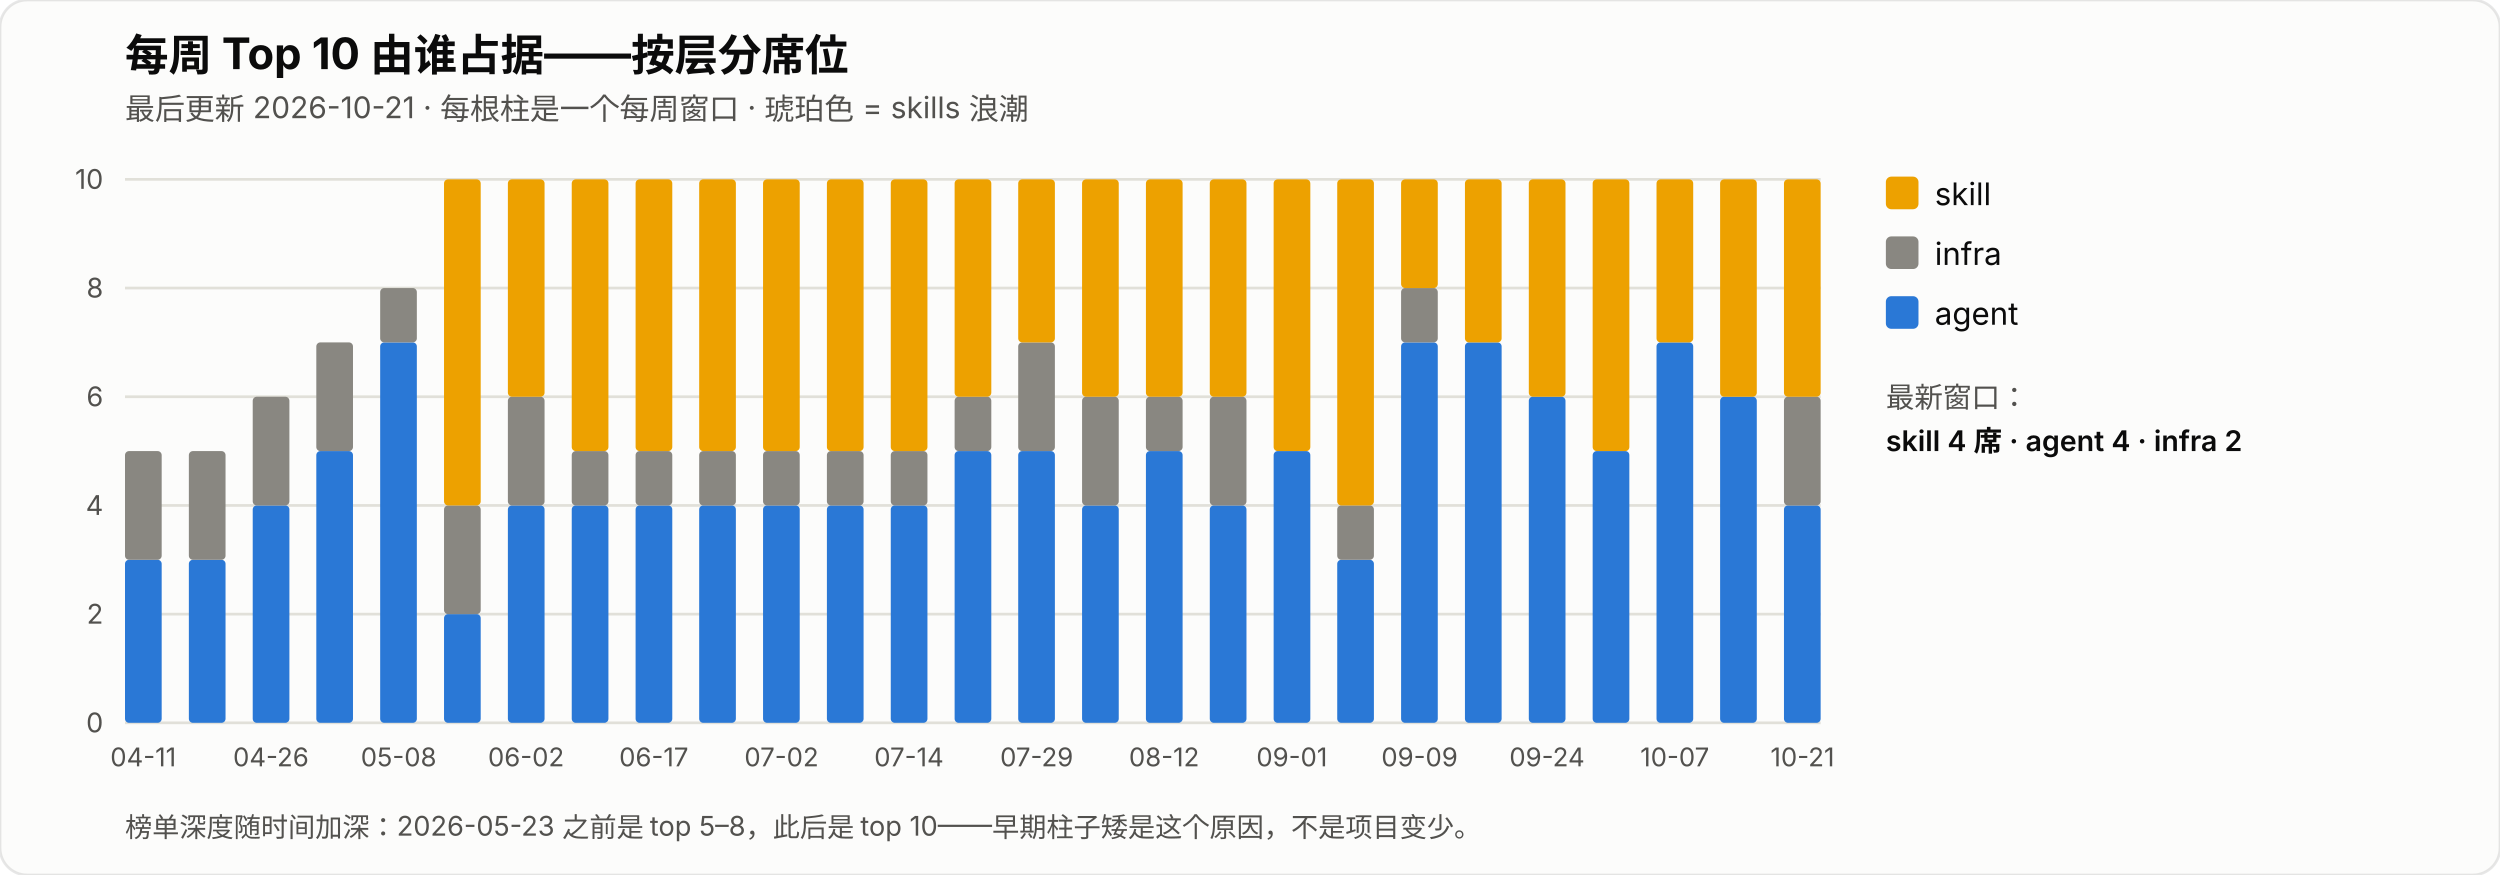
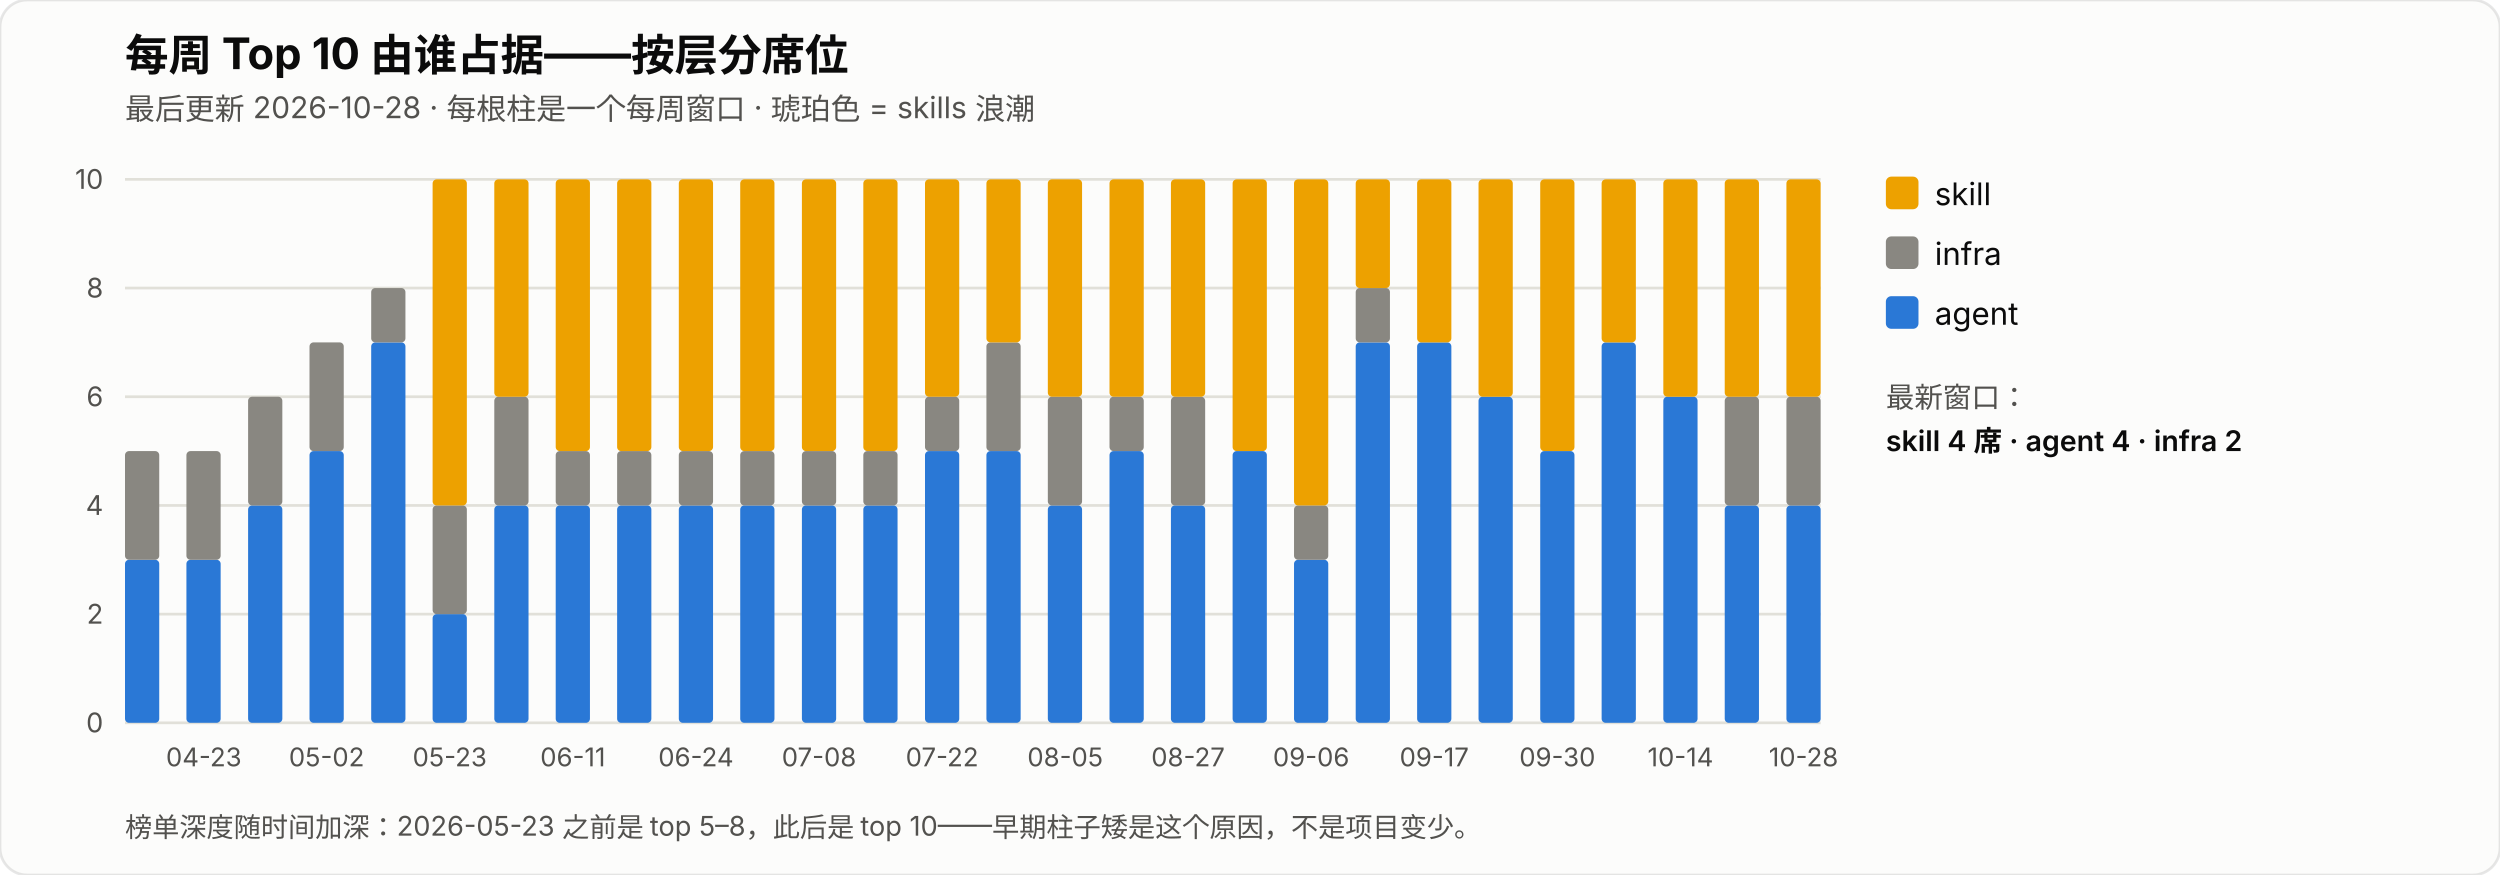
<svg xmlns="http://www.w3.org/2000/svg" width="920" height="322" viewBox="0 0 920 322" font-family="system-ui, -apple-system, sans-serif">
  <rect width="920" height="322" rx="10" fill="#fcfcfb" stroke="rgba(11,11,11,0.10)" />
  <text x="46" y="26" font-size="16" font-weight="700" fill="#0b0b0b">每周 Top 10 由谁占据——按层分席位</text>
-   <text x="46" y="44" font-size="11" fill="#52514e">最后更新 2026-10-21 · 每根柱是一个每周窗口 · 琥珀色 = skills 浪潮</text>
+   <text x="46" y="44" font-size="11" fill="#52514e">最后更新 2026-10-28 · 每根柱是一个每周窗口 · 琥珀色 = skills 浪潮</text>
  <line x1="46" y1="266.0" x2="670" y2="266.0" stroke="#e1e0d9" stroke-width="1" />
  <text x="38" y="269.5" font-size="10" fill="#52514e" text-anchor="end">0</text>
  <line x1="46" y1="226.0" x2="670" y2="226.0" stroke="#e1e0d9" stroke-width="1" />
  <text x="38" y="229.5" font-size="10" fill="#52514e" text-anchor="end">2</text>
  <line x1="46" y1="186.0" x2="670" y2="186.0" stroke="#e1e0d9" stroke-width="1" />
  <text x="38" y="189.5" font-size="10" fill="#52514e" text-anchor="end">4</text>
  <line x1="46" y1="146.0" x2="670" y2="146.0" stroke="#e1e0d9" stroke-width="1" />
  <text x="38" y="149.5" font-size="10" fill="#52514e" text-anchor="end">6</text>
  <line x1="46" y1="106.0" x2="670" y2="106.0" stroke="#e1e0d9" stroke-width="1" />
  <text x="38" y="109.5" font-size="10" fill="#52514e" text-anchor="end">8</text>
  <line x1="46" y1="66.0" x2="670" y2="66.0" stroke="#e1e0d9" stroke-width="1" />
  <text x="38" y="69.5" font-size="10" fill="#52514e" text-anchor="end">10</text>
-   <rect x="46.0" y="206.0" width="13.5" height="60.0" fill="#2a78d6" rx="1.5" />
-   <rect x="46.0" y="166.0" width="13.5" height="40.0" fill="#898781" rx="1.5" />
-   <text x="52.7" y="282" font-size="9.5" fill="#52514e" text-anchor="middle">04-11</text>
-   <rect x="69.5" y="206.0" width="13.5" height="60.0" fill="#2a78d6" rx="1.5" />
-   <rect x="69.5" y="166.0" width="13.5" height="40.0" fill="#898781" rx="1.5" />
-   <rect x="93.0" y="186.0" width="13.5" height="80.0" fill="#2a78d6" rx="1.5" />
-   <rect x="93.0" y="146.0" width="13.5" height="40.0" fill="#898781" rx="1.5" />
-   <text x="99.7" y="282" font-size="9.5" fill="#52514e" text-anchor="middle">04-26</text>
-   <rect x="116.4" y="166.0" width="13.5" height="100.0" fill="#2a78d6" rx="1.5" />
-   <rect x="116.4" y="126.0" width="13.5" height="40.0" fill="#898781" rx="1.5" />
-   <rect x="139.9" y="126.0" width="13.5" height="140.0" fill="#2a78d6" rx="1.5" />
-   <rect x="139.9" y="106.0" width="13.5" height="20.0" fill="#898781" rx="1.5" />
-   <text x="146.7" y="282" font-size="9.5" fill="#52514e" text-anchor="middle">05-08</text>
-   <rect x="163.4" y="226.0" width="13.5" height="40.0" fill="#2a78d6" rx="1.5" />
-   <rect x="163.4" y="186.0" width="13.5" height="40.0" fill="#898781" rx="1.5" />
-   <rect x="163.4" y="66.0" width="13.5" height="120.0" fill="#eda100" rx="1.5" />
-   <rect x="186.9" y="186.0" width="13.5" height="80.0" fill="#2a78d6" rx="1.5" />
-   <rect x="186.9" y="146.0" width="13.5" height="40.0" fill="#898781" rx="1.5" />
-   <rect x="186.9" y="66.0" width="13.5" height="80.0" fill="#eda100" rx="1.5" />
-   <text x="193.6" y="282" font-size="9.5" fill="#52514e" text-anchor="middle">06-02</text>
-   <rect x="210.4" y="186.0" width="13.5" height="80.0" fill="#2a78d6" rx="1.5" />
-   <rect x="210.4" y="166.0" width="13.5" height="20.0" fill="#898781" rx="1.5" />
-   <rect x="210.4" y="66.0" width="13.5" height="100.0" fill="#eda100" rx="1.5" />
-   <rect x="233.9" y="186.0" width="13.5" height="80.0" fill="#2a78d6" rx="1.5" />
-   <rect x="233.9" y="166.0" width="13.5" height="20.0" fill="#898781" rx="1.5" />
-   <rect x="233.9" y="66.0" width="13.5" height="100.0" fill="#eda100" rx="1.5" />
-   <text x="240.6" y="282" font-size="9.5" fill="#52514e" text-anchor="middle">06-17</text>
-   <rect x="257.3" y="186.0" width="13.5" height="80.0" fill="#2a78d6" rx="1.5" />
-   <rect x="257.3" y="166.0" width="13.5" height="20.0" fill="#898781" rx="1.5" />
-   <rect x="257.3" y="66.0" width="13.5" height="100.0" fill="#eda100" rx="1.5" />
-   <rect x="280.8" y="186.0" width="13.5" height="80.0" fill="#2a78d6" rx="1.5" />
-   <rect x="280.8" y="166.0" width="13.5" height="20.0" fill="#898781" rx="1.5" />
-   <rect x="280.8" y="66.0" width="13.5" height="100.0" fill="#eda100" rx="1.5" />
-   <text x="287.6" y="282" font-size="9.5" fill="#52514e" text-anchor="middle">07-02</text>
-   <rect x="304.3" y="186.0" width="13.5" height="80.0" fill="#2a78d6" rx="1.5" />
-   <rect x="304.3" y="166.0" width="13.5" height="20.0" fill="#898781" rx="1.5" />
-   <rect x="304.3" y="66.0" width="13.5" height="100.0" fill="#eda100" rx="1.5" />
-   <rect x="327.8" y="186.0" width="13.5" height="80.0" fill="#2a78d6" rx="1.5" />
-   <rect x="327.8" y="166.0" width="13.5" height="20.0" fill="#898781" rx="1.5" />
-   <rect x="327.8" y="66.0" width="13.5" height="100.0" fill="#eda100" rx="1.5" />
-   <text x="334.5" y="282" font-size="9.5" fill="#52514e" text-anchor="middle">07-14</text>
-   <rect x="351.3" y="166.0" width="13.5" height="100.0" fill="#2a78d6" rx="1.5" />
-   <rect x="351.3" y="146.0" width="13.5" height="20.0" fill="#898781" rx="1.5" />
-   <rect x="351.3" y="66.0" width="13.5" height="80.0" fill="#eda100" rx="1.5" />
-   <rect x="374.7" y="166.0" width="13.5" height="100.0" fill="#2a78d6" rx="1.5" />
-   <rect x="374.7" y="126.0" width="13.5" height="40.0" fill="#898781" rx="1.5" />
-   <rect x="374.7" y="66.0" width="13.5" height="60.0" fill="#eda100" rx="1.5" />
-   <text x="381.5" y="282" font-size="9.5" fill="#52514e" text-anchor="middle">07-29</text>
-   <rect x="398.2" y="186.0" width="13.5" height="80.0" fill="#2a78d6" rx="1.5" />
-   <rect x="398.2" y="146.0" width="13.5" height="40.0" fill="#898781" rx="1.5" />
-   <rect x="398.2" y="66.0" width="13.5" height="80.0" fill="#eda100" rx="1.5" />
-   <rect x="421.7" y="166.0" width="13.5" height="100.0" fill="#2a78d6" rx="1.5" />
-   <rect x="421.7" y="146.0" width="13.5" height="20.0" fill="#898781" rx="1.5" />
-   <rect x="421.7" y="66.0" width="13.5" height="80.0" fill="#eda100" rx="1.5" />
-   <text x="428.4" y="282" font-size="9.5" fill="#52514e" text-anchor="middle">08-12</text>
-   <rect x="445.2" y="186.0" width="13.5" height="80.0" fill="#2a78d6" rx="1.5" />
-   <rect x="445.2" y="146.0" width="13.5" height="40.0" fill="#898781" rx="1.5" />
-   <rect x="445.2" y="66.0" width="13.5" height="80.0" fill="#eda100" rx="1.5" />
-   <rect x="468.7" y="166.0" width="13.5" height="100.0" fill="#2a78d6" rx="1.5" />
-   <rect x="468.7" y="66.0" width="13.5" height="100.0" fill="#eda100" rx="1.5" />
-   <text x="475.4" y="282" font-size="9.5" fill="#52514e" text-anchor="middle">09-01</text>
-   <rect x="492.1" y="206.0" width="13.5" height="60.0" fill="#2a78d6" rx="1.5" />
-   <rect x="492.1" y="186.0" width="13.5" height="20.0" fill="#898781" rx="1.5" />
-   <rect x="492.1" y="66.0" width="13.5" height="120.0" fill="#eda100" rx="1.5" />
-   <rect x="515.6" y="126.0" width="13.5" height="140.0" fill="#2a78d6" rx="1.5" />
-   <rect x="515.6" y="106.0" width="13.5" height="20.0" fill="#898781" rx="1.5" />
-   <rect x="515.6" y="66.0" width="13.5" height="40.0" fill="#eda100" rx="1.5" />
-   <text x="522.4" y="282" font-size="9.5" fill="#52514e" text-anchor="middle">09-09</text>
-   <rect x="539.1" y="126.0" width="13.5" height="140.0" fill="#2a78d6" rx="1.5" />
-   <rect x="539.1" y="66.0" width="13.5" height="60.0" fill="#eda100" rx="1.5" />
-   <rect x="562.6" y="146.0" width="13.5" height="120.0" fill="#2a78d6" rx="1.5" />
-   <rect x="562.6" y="66.0" width="13.5" height="80.0" fill="#eda100" rx="1.5" />
-   <text x="569.3" y="282" font-size="9.5" fill="#52514e" text-anchor="middle">09-24</text>
-   <rect x="586.1" y="166.0" width="13.5" height="100.0" fill="#2a78d6" rx="1.5" />
-   <rect x="586.1" y="66.0" width="13.5" height="100.0" fill="#eda100" rx="1.5" />
-   <rect x="609.6" y="126.0" width="13.5" height="140.0" fill="#2a78d6" rx="1.5" />
-   <rect x="609.6" y="66.0" width="13.5" height="60.0" fill="#eda100" rx="1.5" />
-   <text x="616.3" y="282" font-size="9.5" fill="#52514e" text-anchor="middle">10-07</text>
-   <rect x="633.0" y="146.0" width="13.5" height="120.0" fill="#2a78d6" rx="1.5" />
-   <rect x="633.0" y="66.0" width="13.5" height="80.0" fill="#eda100" rx="1.5" />
-   <rect x="656.5" y="186.0" width="13.5" height="80.0" fill="#2a78d6" rx="1.5" />
-   <rect x="656.5" y="146.0" width="13.5" height="40.0" fill="#898781" rx="1.5" />
-   <rect x="656.5" y="66.0" width="13.5" height="80.0" fill="#eda100" rx="1.5" />
-   <text x="663.3" y="282" font-size="9.5" fill="#52514e" text-anchor="middle">10-21</text>
+   <rect x="46.0" y="206.0" width="12.6" height="60.0" fill="#2a78d6" rx="1.5" />
+   <rect x="46.0" y="166.0" width="12.6" height="40.0" fill="#898781" rx="1.5" />
+   <rect x="68.6" y="206.0" width="12.6" height="60.0" fill="#2a78d6" rx="1.5" />
+   <rect x="68.6" y="166.0" width="12.6" height="40.0" fill="#898781" rx="1.5" />
+   <text x="75.0" y="282" font-size="9.5" fill="#52514e" text-anchor="middle">04-23</text>
+   <rect x="91.3" y="186.0" width="12.6" height="80.0" fill="#2a78d6" rx="1.5" />
+   <rect x="91.3" y="146.0" width="12.6" height="40.0" fill="#898781" rx="1.5" />
+   <rect x="113.9" y="166.0" width="12.6" height="100.0" fill="#2a78d6" rx="1.5" />
+   <rect x="113.9" y="126.0" width="12.6" height="40.0" fill="#898781" rx="1.5" />
+   <text x="120.2" y="282" font-size="9.5" fill="#52514e" text-anchor="middle">05-02</text>
+   <rect x="136.6" y="126.0" width="12.6" height="140.0" fill="#2a78d6" rx="1.5" />
+   <rect x="136.6" y="106.0" width="12.6" height="20.0" fill="#898781" rx="1.5" />
+   <rect x="159.2" y="226.0" width="12.6" height="40.0" fill="#2a78d6" rx="1.5" />
+   <rect x="159.2" y="186.0" width="12.6" height="40.0" fill="#898781" rx="1.5" />
+   <rect x="159.2" y="66.0" width="12.6" height="120.0" fill="#eda100" rx="1.5" />
+   <text x="165.5" y="282" font-size="9.5" fill="#52514e" text-anchor="middle">05-23</text>
+   <rect x="181.9" y="186.0" width="12.6" height="80.0" fill="#2a78d6" rx="1.5" />
+   <rect x="181.9" y="146.0" width="12.6" height="40.0" fill="#898781" rx="1.5" />
+   <rect x="181.9" y="66.0" width="12.6" height="80.0" fill="#eda100" rx="1.5" />
+   <rect x="204.5" y="186.0" width="12.6" height="80.0" fill="#2a78d6" rx="1.5" />
+   <rect x="204.5" y="166.0" width="12.6" height="20.0" fill="#898781" rx="1.5" />
+   <rect x="204.5" y="66.0" width="12.6" height="100.0" fill="#eda100" rx="1.5" />
+   <text x="210.8" y="282" font-size="9.5" fill="#52514e" text-anchor="middle">06-11</text>
+   <rect x="227.1" y="186.0" width="12.6" height="80.0" fill="#2a78d6" rx="1.5" />
+   <rect x="227.1" y="166.0" width="12.6" height="20.0" fill="#898781" rx="1.5" />
+   <rect x="227.1" y="66.0" width="12.6" height="100.0" fill="#eda100" rx="1.5" />
+   <rect x="249.8" y="186.0" width="12.6" height="80.0" fill="#2a78d6" rx="1.5" />
+   <rect x="249.8" y="166.0" width="12.6" height="20.0" fill="#898781" rx="1.5" />
+   <rect x="249.8" y="66.0" width="12.6" height="100.0" fill="#eda100" rx="1.5" />
+   <text x="256.1" y="282" font-size="9.5" fill="#52514e" text-anchor="middle">06-24</text>
+   <rect x="272.4" y="186.0" width="12.6" height="80.0" fill="#2a78d6" rx="1.5" />
+   <rect x="272.4" y="166.0" width="12.6" height="20.0" fill="#898781" rx="1.5" />
+   <rect x="272.4" y="66.0" width="12.6" height="100.0" fill="#eda100" rx="1.5" />
+   <rect x="295.1" y="186.0" width="12.6" height="80.0" fill="#2a78d6" rx="1.5" />
+   <rect x="295.1" y="166.0" width="12.6" height="20.0" fill="#898781" rx="1.5" />
+   <rect x="295.1" y="66.0" width="12.6" height="100.0" fill="#eda100" rx="1.5" />
+   <text x="301.4" y="282" font-size="9.5" fill="#52514e" text-anchor="middle">07-08</text>
+   <rect x="317.7" y="186.0" width="12.6" height="80.0" fill="#2a78d6" rx="1.5" />
+   <rect x="317.7" y="166.0" width="12.6" height="20.0" fill="#898781" rx="1.5" />
+   <rect x="317.7" y="66.0" width="12.6" height="100.0" fill="#eda100" rx="1.5" />
+   <rect x="340.4" y="166.0" width="12.6" height="100.0" fill="#2a78d6" rx="1.5" />
+   <rect x="340.4" y="146.0" width="12.6" height="20.0" fill="#898781" rx="1.5" />
+   <rect x="340.4" y="66.0" width="12.6" height="80.0" fill="#eda100" rx="1.5" />
+   <text x="346.7" y="282" font-size="9.5" fill="#52514e" text-anchor="middle">07-22</text>
+   <rect x="363.0" y="166.0" width="12.6" height="100.0" fill="#2a78d6" rx="1.5" />
+   <rect x="363.0" y="126.0" width="12.6" height="40.0" fill="#898781" rx="1.5" />
+   <rect x="363.0" y="66.0" width="12.6" height="60.0" fill="#eda100" rx="1.5" />
+   <rect x="385.6" y="186.0" width="12.6" height="80.0" fill="#2a78d6" rx="1.5" />
+   <rect x="385.6" y="146.0" width="12.6" height="40.0" fill="#898781" rx="1.5" />
+   <rect x="385.6" y="66.0" width="12.6" height="80.0" fill="#eda100" rx="1.5" />
+   <text x="392.0" y="282" font-size="9.5" fill="#52514e" text-anchor="middle">08-05</text>
+   <rect x="408.3" y="166.0" width="12.6" height="100.0" fill="#2a78d6" rx="1.5" />
+   <rect x="408.3" y="146.0" width="12.6" height="20.0" fill="#898781" rx="1.5" />
+   <rect x="408.3" y="66.0" width="12.6" height="80.0" fill="#eda100" rx="1.5" />
+   <rect x="430.9" y="186.0" width="12.6" height="80.0" fill="#2a78d6" rx="1.5" />
+   <rect x="430.9" y="146.0" width="12.6" height="40.0" fill="#898781" rx="1.5" />
+   <rect x="430.9" y="66.0" width="12.6" height="80.0" fill="#eda100" rx="1.5" />
+   <text x="437.2" y="282" font-size="9.5" fill="#52514e" text-anchor="middle">08-27</text>
+   <rect x="453.6" y="166.0" width="12.6" height="100.0" fill="#2a78d6" rx="1.5" />
+   <rect x="453.6" y="66.0" width="12.6" height="100.0" fill="#eda100" rx="1.5" />
+   <rect x="476.2" y="206.0" width="12.6" height="60.0" fill="#2a78d6" rx="1.5" />
+   <rect x="476.2" y="186.0" width="12.6" height="20.0" fill="#898781" rx="1.5" />
+   <rect x="476.2" y="66.0" width="12.6" height="120.0" fill="#eda100" rx="1.5" />
+   <text x="482.5" y="282" font-size="9.5" fill="#52514e" text-anchor="middle">09-06</text>
+   <rect x="498.9" y="126.0" width="12.6" height="140.0" fill="#2a78d6" rx="1.5" />
+   <rect x="498.9" y="106.0" width="12.6" height="20.0" fill="#898781" rx="1.5" />
+   <rect x="498.9" y="66.0" width="12.6" height="40.0" fill="#eda100" rx="1.5" />
+   <rect x="521.5" y="126.0" width="12.6" height="140.0" fill="#2a78d6" rx="1.5" />
+   <rect x="521.5" y="66.0" width="12.6" height="60.0" fill="#eda100" rx="1.5" />
+   <text x="527.8" y="282" font-size="9.5" fill="#52514e" text-anchor="middle">09-17</text>
+   <rect x="544.1" y="146.0" width="12.6" height="120.0" fill="#2a78d6" rx="1.5" />
+   <rect x="544.1" y="66.0" width="12.6" height="80.0" fill="#eda100" rx="1.5" />
+   <rect x="566.8" y="166.0" width="12.6" height="100.0" fill="#2a78d6" rx="1.5" />
+   <rect x="566.8" y="66.0" width="12.6" height="100.0" fill="#eda100" rx="1.5" />
+   <text x="573.1" y="282" font-size="9.5" fill="#52514e" text-anchor="middle">09-30</text>
+   <rect x="589.4" y="126.0" width="12.6" height="140.0" fill="#2a78d6" rx="1.5" />
+   <rect x="589.4" y="66.0" width="12.6" height="60.0" fill="#eda100" rx="1.5" />
+   <rect x="612.1" y="146.0" width="12.6" height="120.0" fill="#2a78d6" rx="1.5" />
+   <rect x="612.1" y="66.0" width="12.6" height="80.0" fill="#eda100" rx="1.5" />
+   <text x="618.4" y="282" font-size="9.5" fill="#52514e" text-anchor="middle">10-14</text>
+   <rect x="634.7" y="186.0" width="12.6" height="80.0" fill="#2a78d6" rx="1.5" />
+   <rect x="634.7" y="146.0" width="12.6" height="40.0" fill="#898781" rx="1.5" />
+   <rect x="634.7" y="66.0" width="12.6" height="80.0" fill="#eda100" rx="1.5" />
+   <rect x="657.4" y="186.0" width="12.6" height="80.0" fill="#2a78d6" rx="1.5" />
+   <rect x="657.4" y="146.0" width="12.6" height="40.0" fill="#898781" rx="1.5" />
+   <rect x="657.4" y="66.0" width="12.6" height="80.0" fill="#eda100" rx="1.5" />
+   <text x="663.7" y="282" font-size="9.5" fill="#52514e" text-anchor="middle">10-28</text>
  <rect x="694" y="65" width="12" height="12" rx="2" fill="#eda100" />
  <text x="712" y="75.5" font-size="11.5" fill="#0b0b0b">skill</text>
  <rect x="694" y="87" width="12" height="12" rx="2" fill="#898781" />
  <text x="712" y="97.5" font-size="11.5" fill="#0b0b0b">infra</text>
  <rect x="694" y="109" width="12" height="12" rx="2" fill="#2a78d6" />
  <text x="712" y="119.5" font-size="11.5" fill="#0b0b0b">agent</text>
  <text x="694" y="150" font-size="10.5" fill="#52514e">最新窗口：</text>
  <text x="694" y="166" font-size="10.5" font-weight="600" fill="#0b0b0b">skill 4 席 · agent 4 · infra 2</text>
  <text x="46" y="308" font-size="10" fill="#52514e">榜单深度随时间加深：2026-05-23 之前是 top 5–8，此后是 top 10——早期柱子矮是这个原因，不是项目变少。</text>
</svg>
